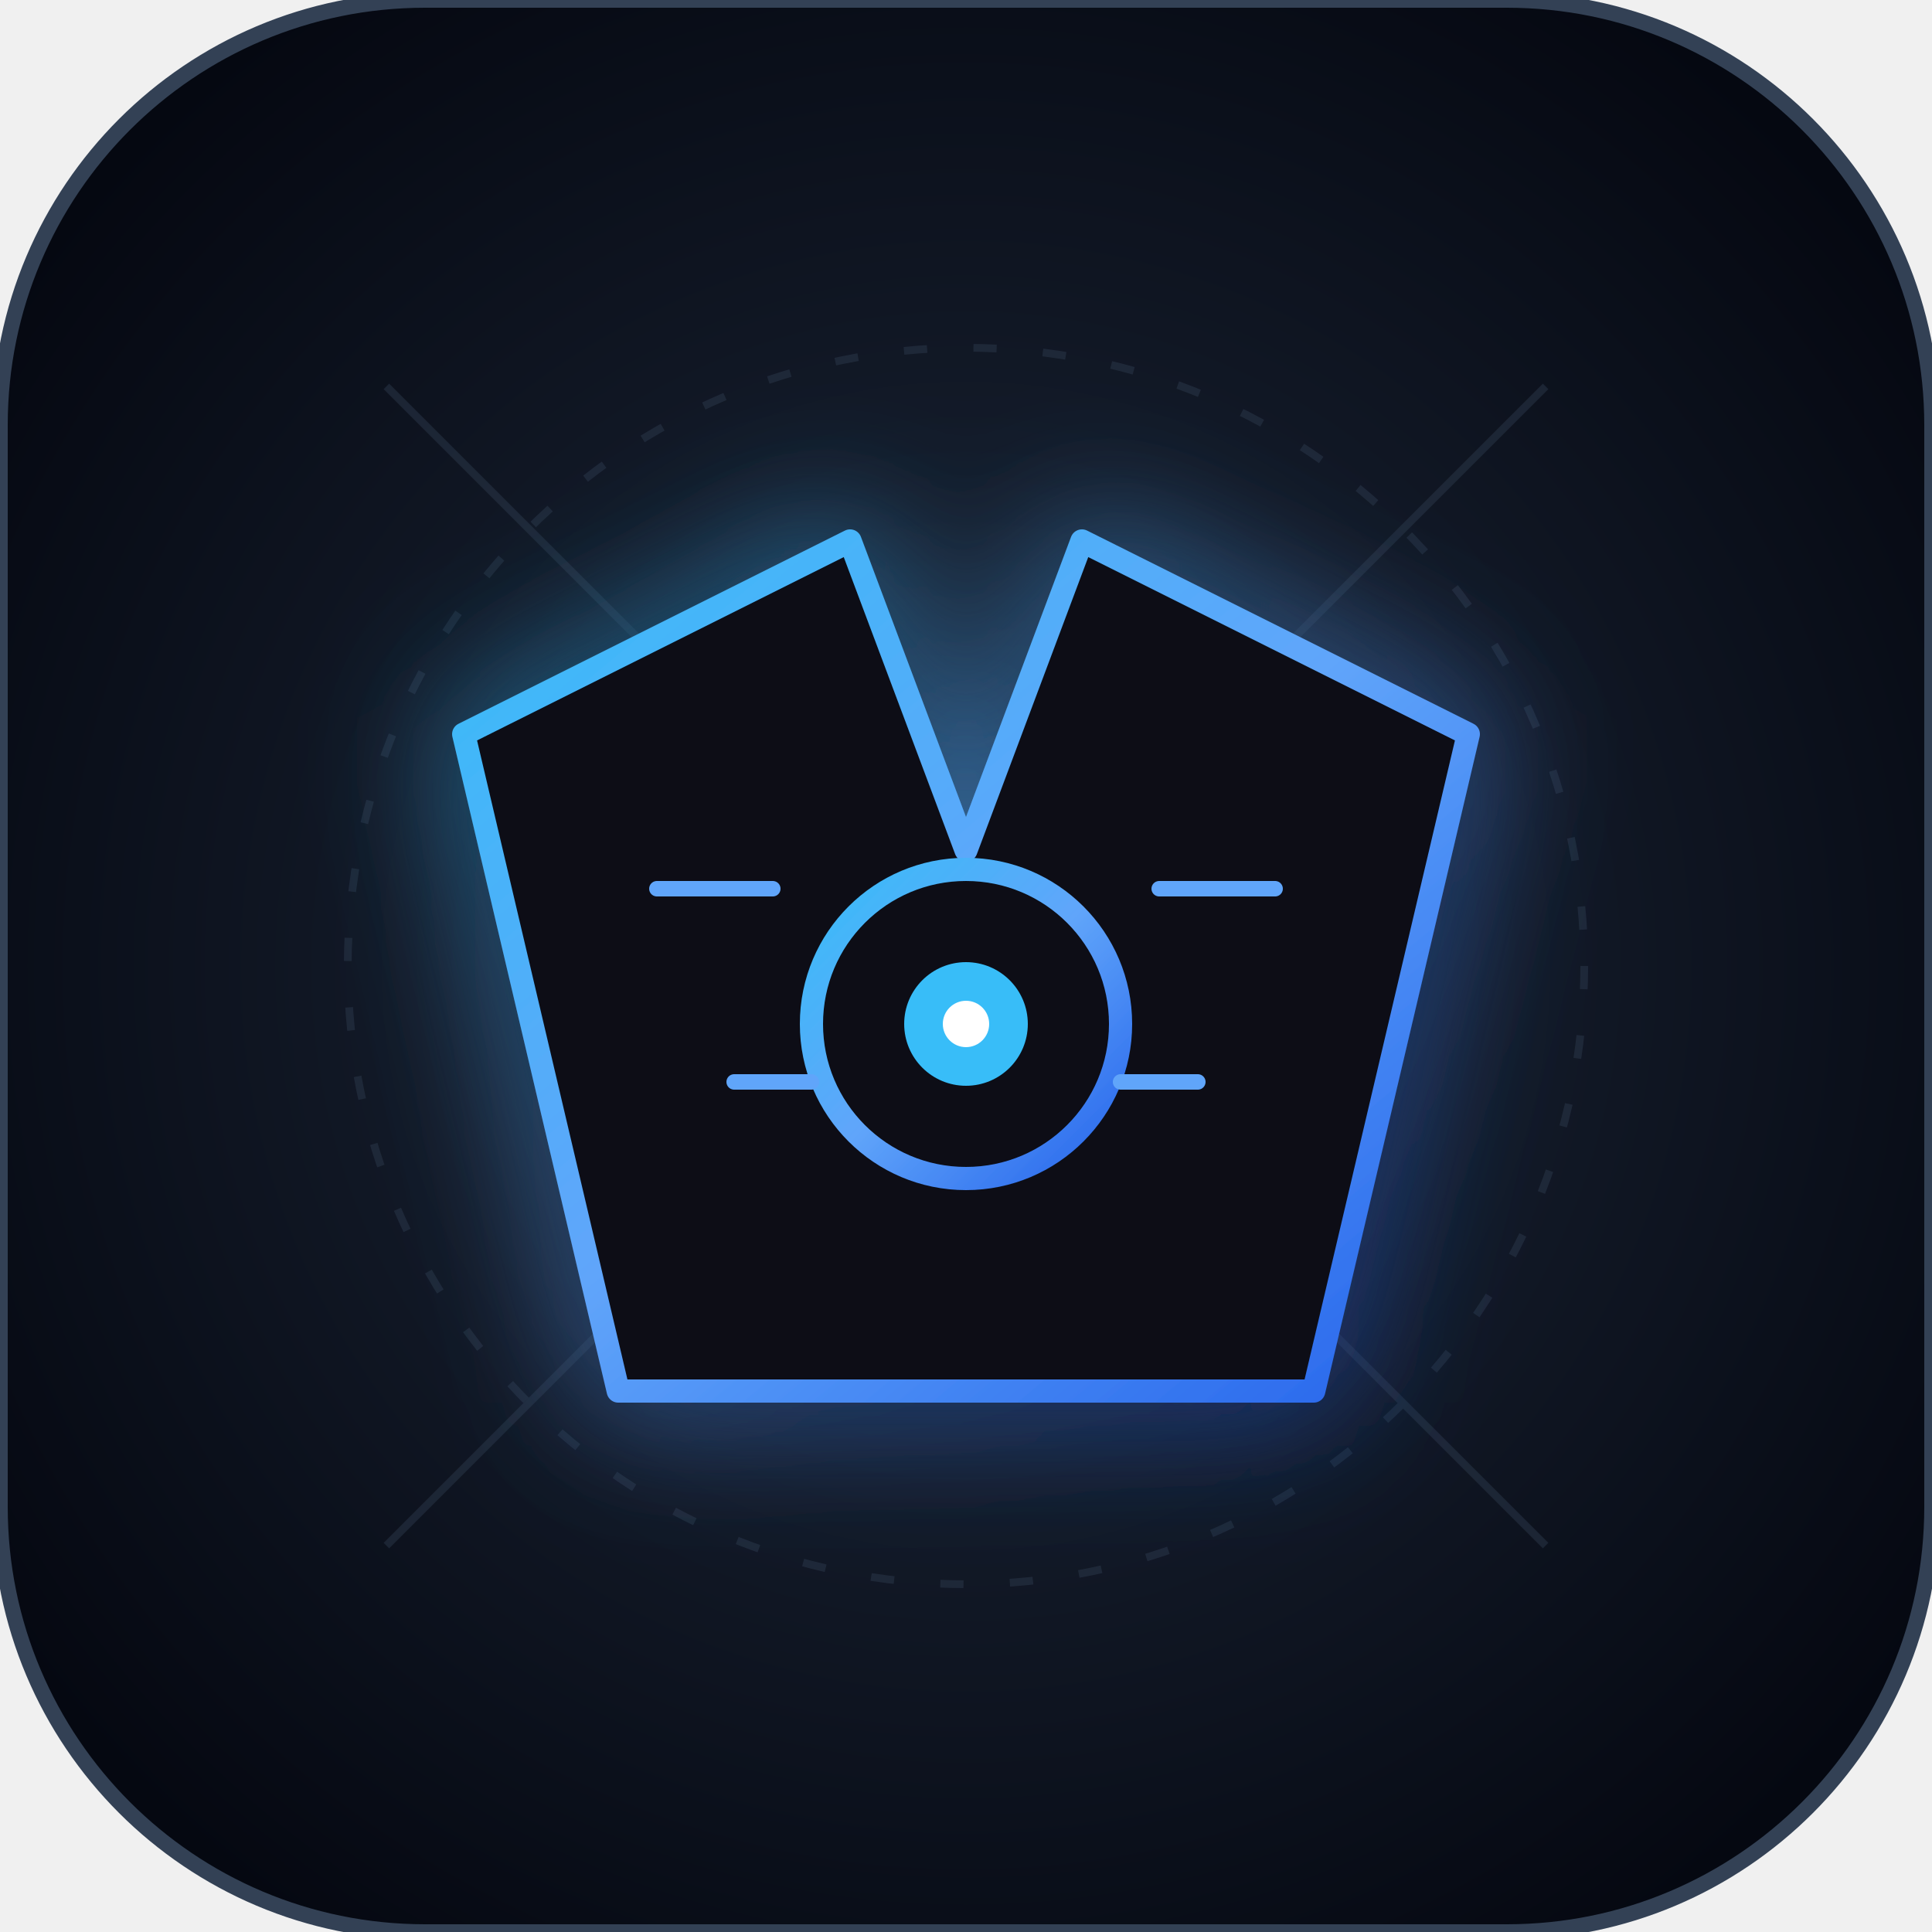
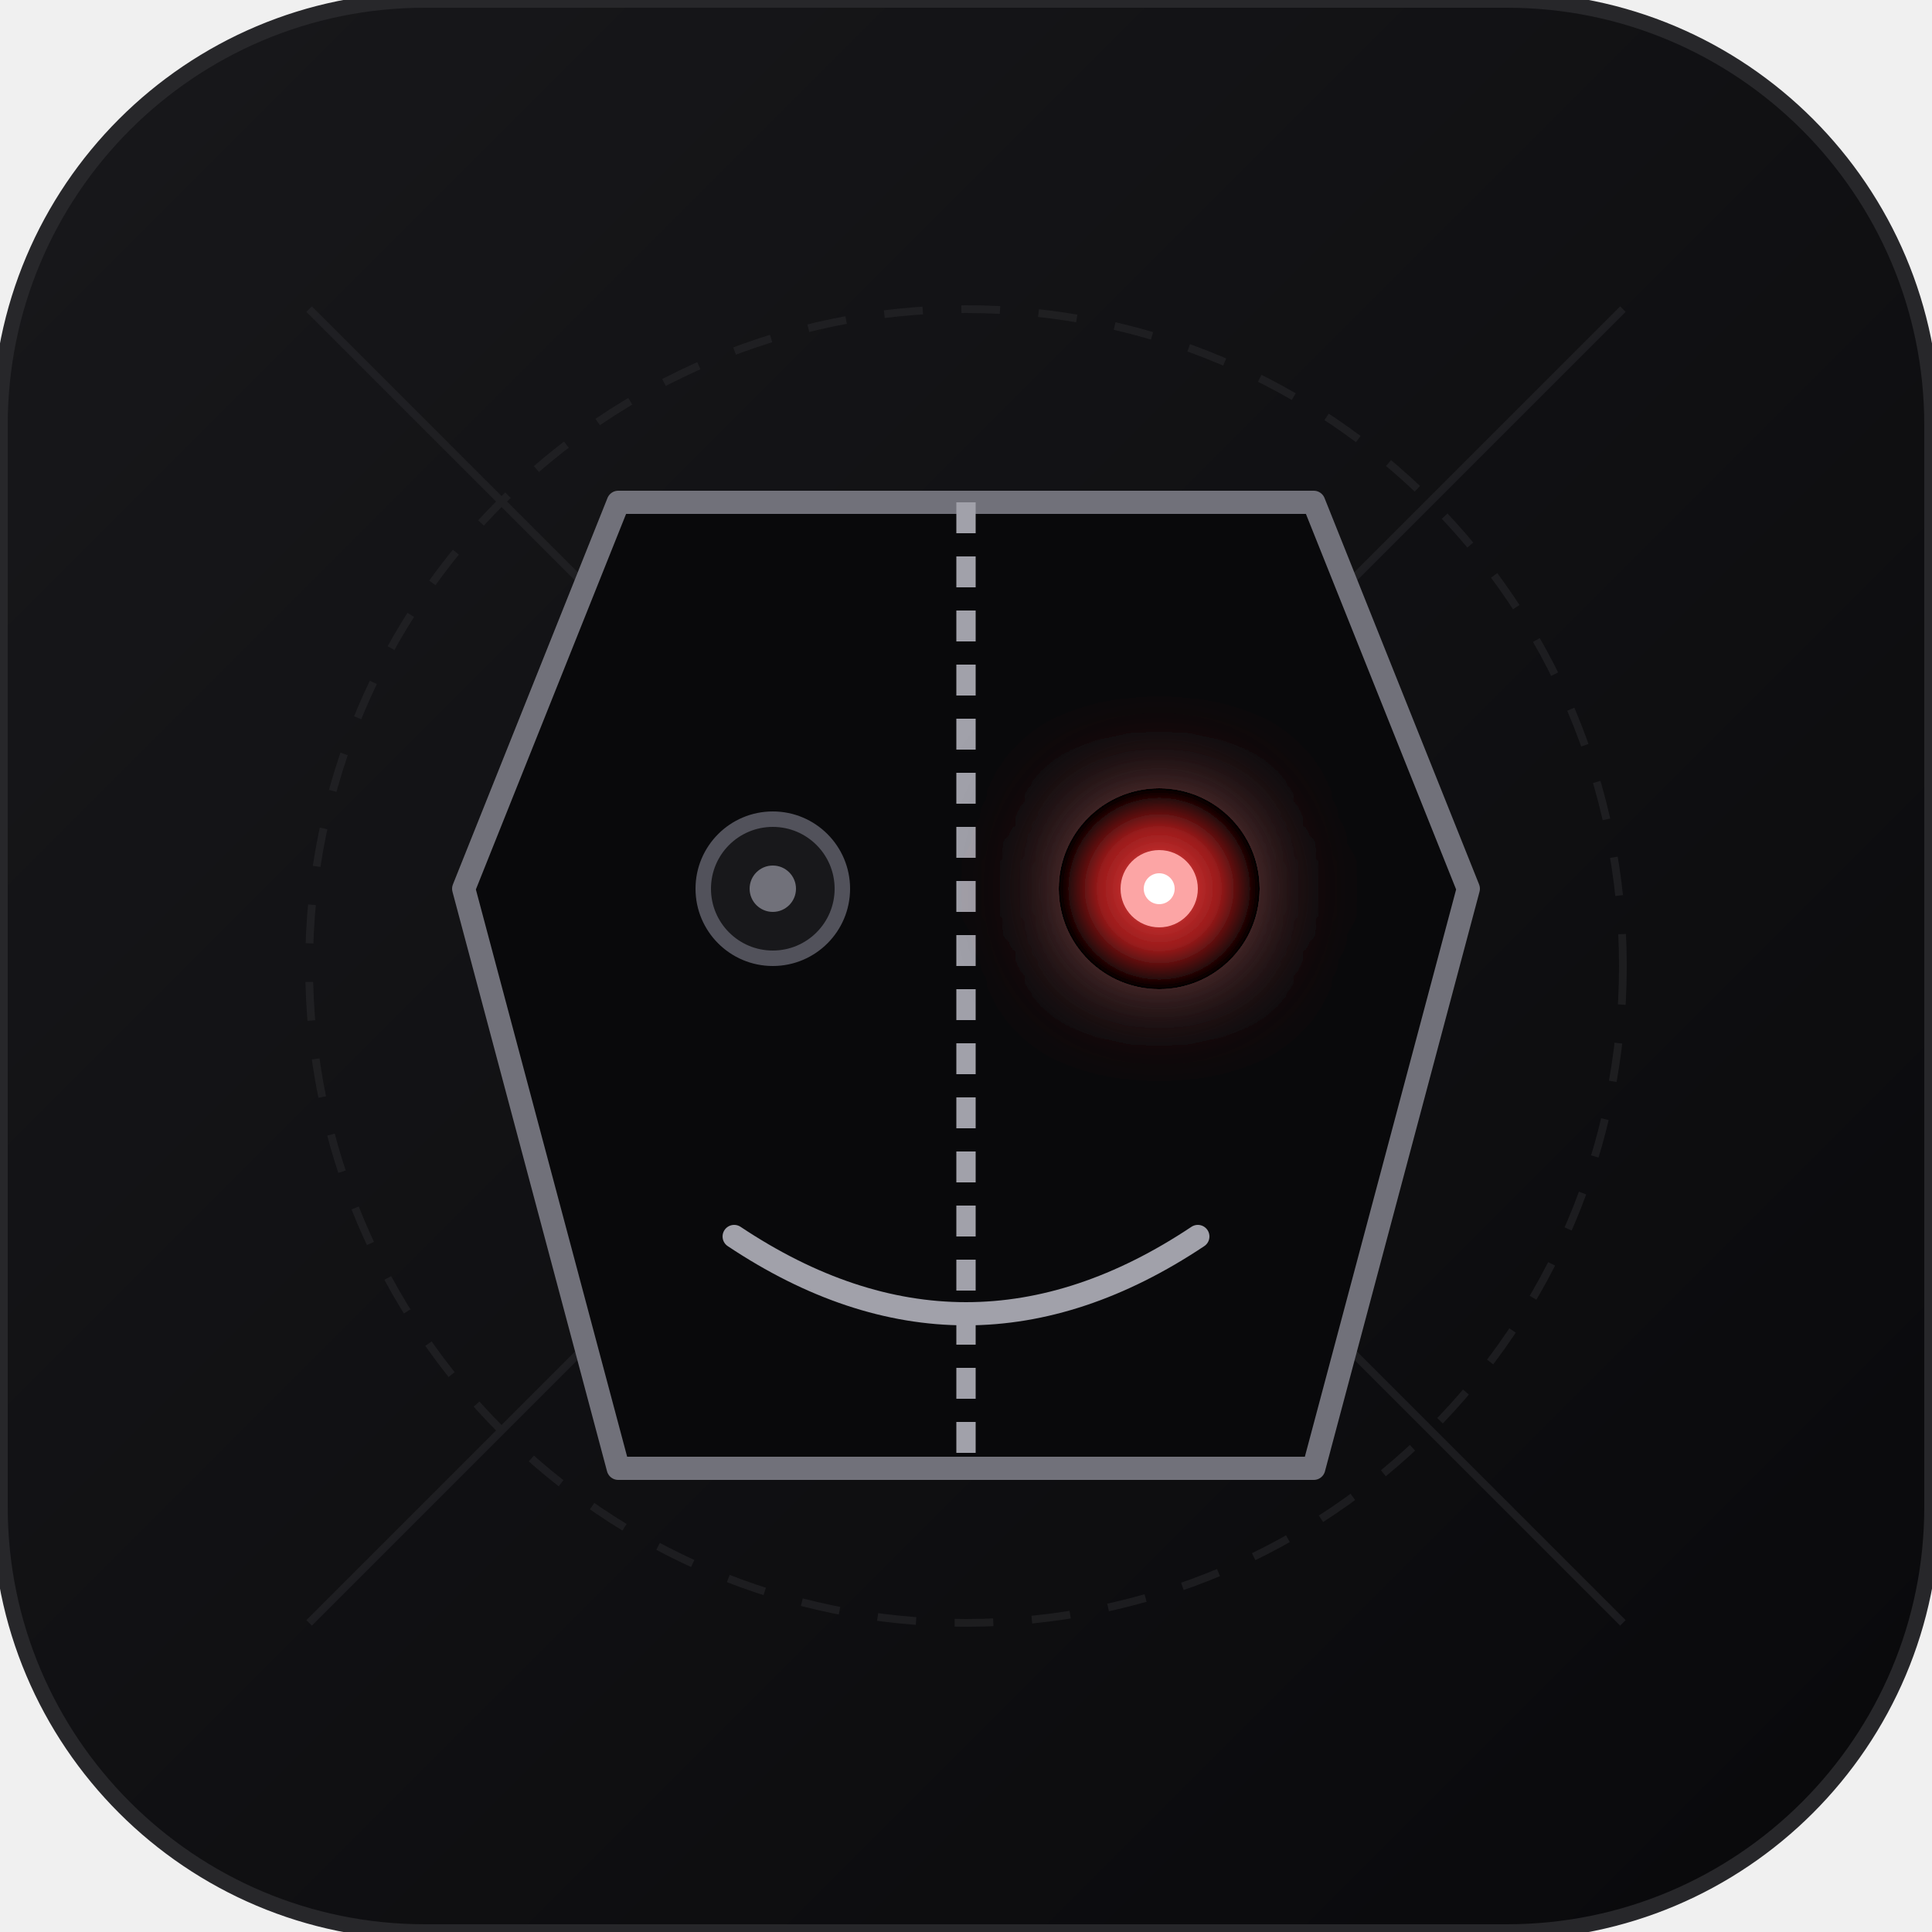
<svg xmlns="http://www.w3.org/2000/svg" viewBox="0 0 500 500" width="100%" height="100%">
  <defs>
-     <linearGradient id="kanekiMana" x1="0%" y1="0%" x2="100%" y2="100%">
-       <stop offset="0%" stop-color="#38bdf8" />
-       <stop offset="50%" stop-color="#60a5fa" />
-       <stop offset="100%" stop-color="#2563eb" />
+     <radialGradient id="kakuganGlow" cx="50%" cy="50%" r="50%">
+       <stop offset="0%" stop-color="#ef4444" />
+       <stop offset="60%" stop-color="#991b1b" />
+       <stop offset="100%" stop-color="#000000" />
+     </radialGradient>
+     <linearGradient id="monoDark" x1="0%" y1="0%" x2="100%" y2="100%">
+       <stop offset="0%" stop-color="#18181b" />
+       <stop offset="100%" stop-color="#09090b" />
    </linearGradient>
-     <radialGradient id="monoDepth" cx="50%" cy="50%" r="60%">
-       <stop offset="0%" stop-color="#1e293b" />
-       <stop offset="100%" stop-color="#050811" />
-     </radialGradient>
-     <filter id="intenseGlow" x="-50%" y="-50%" width="200%" height="200%">
-       <feGaussianBlur stdDeviation="18" result="blur" />
+     <filter id="bloodGlow" x="-50%" y="-50%" width="200%" height="200%">
+       <feGaussianBlur stdDeviation="15" result="blur" />
      <feMerge>
        <feMergeNode in="blur" />
        <feMergeNode in="SourceGraphic" />
      </feMerge>
    </filter>
  </defs>
-   <rect width="500" height="500" rx="110" fill="url(#monoDepth)" stroke="#334155" stroke-width="4" />
-   <g stroke="#334155" stroke-width="2" opacity="0.4">
-     <line x1="100" y1="100" x2="400" y2="400" />
-     <line x1="400" y1="100" x2="100" y2="400" />
-     <circle cx="250" cy="250" r="160" fill="none" stroke-dasharray="6 12" />
+   <rect width="500" height="500" rx="110" fill="url(#monoDark)" stroke="#27272a" stroke-width="4" />
+   <g stroke="#27272a" stroke-width="2" opacity="0.6">
+     <line x1="80" y1="80" x2="420" y2="420" />
+     <line x1="420" y1="80" x2="80" y2="420" />
+     <circle cx="250" cy="250" r="170" fill="none" stroke-dasharray="10 10" />
  </g>
-   <g transform="translate(250, 250)" filter="url(#intenseGlow)">
-     <path d="M-130,-60 L-30,-110 L0,-30 L30,-110 L130,-60 L90,110 L-90,110 Z" fill="#0b0f19" stroke="url(#kanekiMana)" stroke-width="6" stroke-linejoin="round" />
-     <line x1="0" y1="-120" x2="0" y2="120" stroke="url(#kanekiMana)" stroke-width="6" />
-     <circle cx="0" cy="15" r="40" fill="#090d16" stroke="url(#kanekiMana)" stroke-width="6" />
-     <circle cx="0" cy="15" r="16" fill="#38bdf8" />
-     <circle cx="0" cy="15" r="6" fill="#ffffff" />
-     <path d="M-80,-20 L-50,-20 M50,-20 L80,-20 M-60,30 L-40,30 M40,30 L60,30" stroke="#60a5fa" stroke-width="4" stroke-linecap="round" />
+   <g transform="translate(250, 250)">
+     <path d="M-90,-120 L90,-120 L130,-20 L90,130 L-90,130 L-130,-20 Z" fill="#09090b" stroke="#71717a" stroke-width="6" stroke-linejoin="round" />
+     <line x1="0" y1="-120" x2="0" y2="130" stroke="#a1a1aa" stroke-width="5" stroke-dasharray="8 6" />
+     <circle cx="-50" cy="-20" r="18" fill="#18181b" stroke="#52525b" stroke-width="4" />
+     <circle cx="-50" cy="-20" r="6" fill="#71717a" />
+     <g filter="url(#bloodGlow)">
+       <circle cx="50" cy="-20" r="26" fill="url(#kakuganGlow)" />
+       <circle cx="50" cy="-20" r="10" fill="#fca5a5" />
+       <circle cx="50" cy="-20" r="4" fill="#ffffff" />
+     </g>
+     <path d="M-60,70 Q0,110 60,70" fill="none" stroke="#a1a1aa" stroke-width="6" stroke-linecap="round" />
  </g>
</svg>
